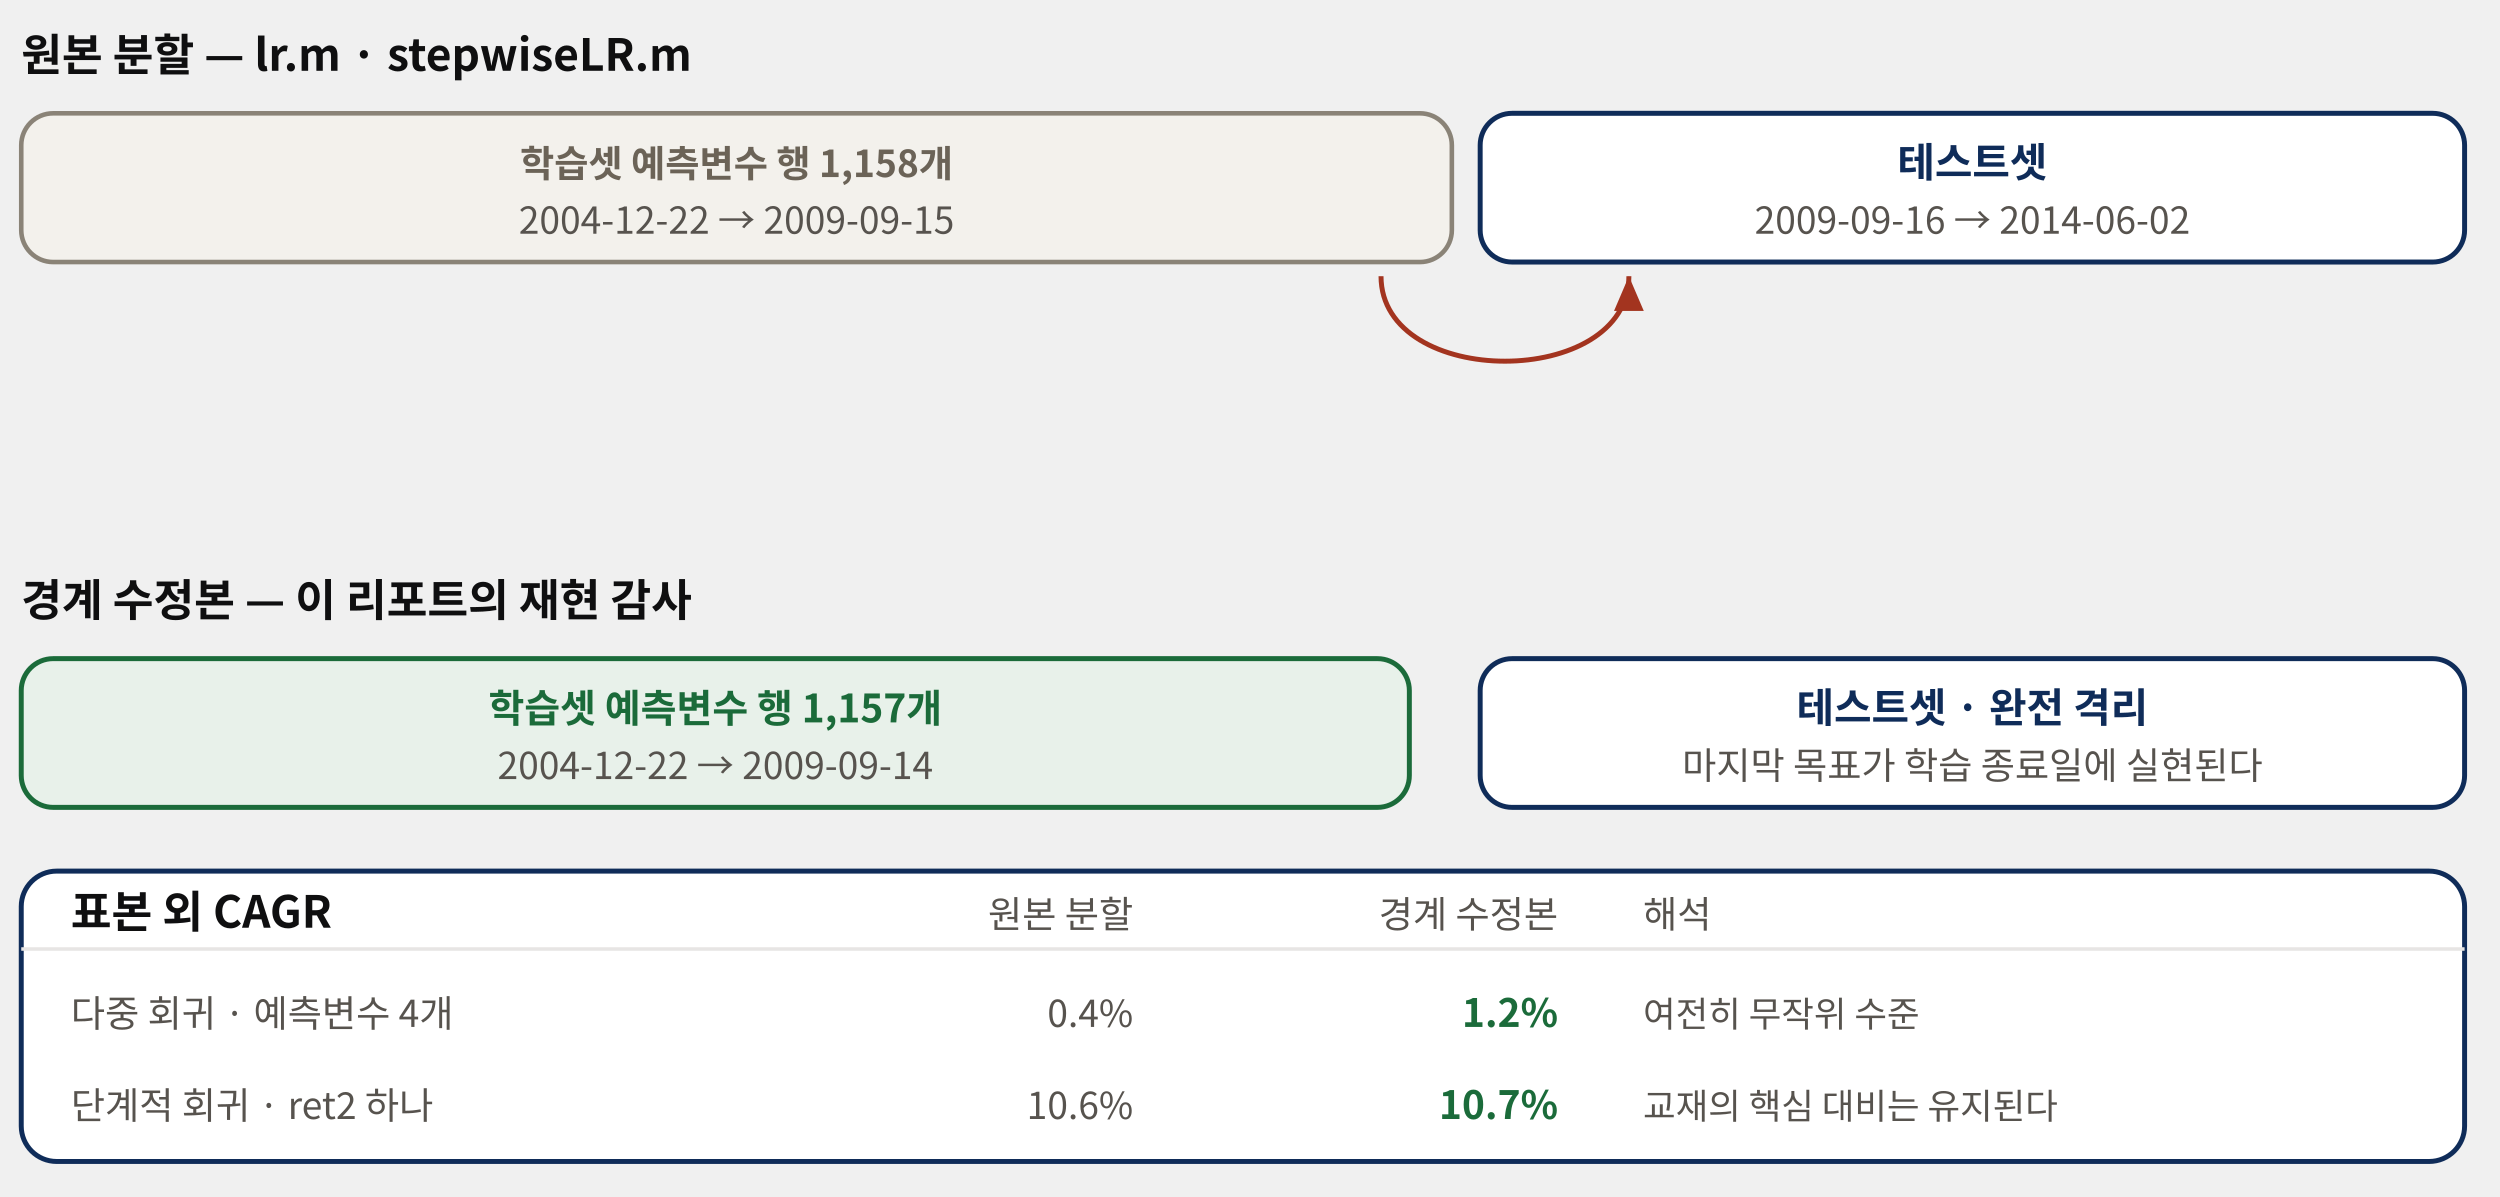
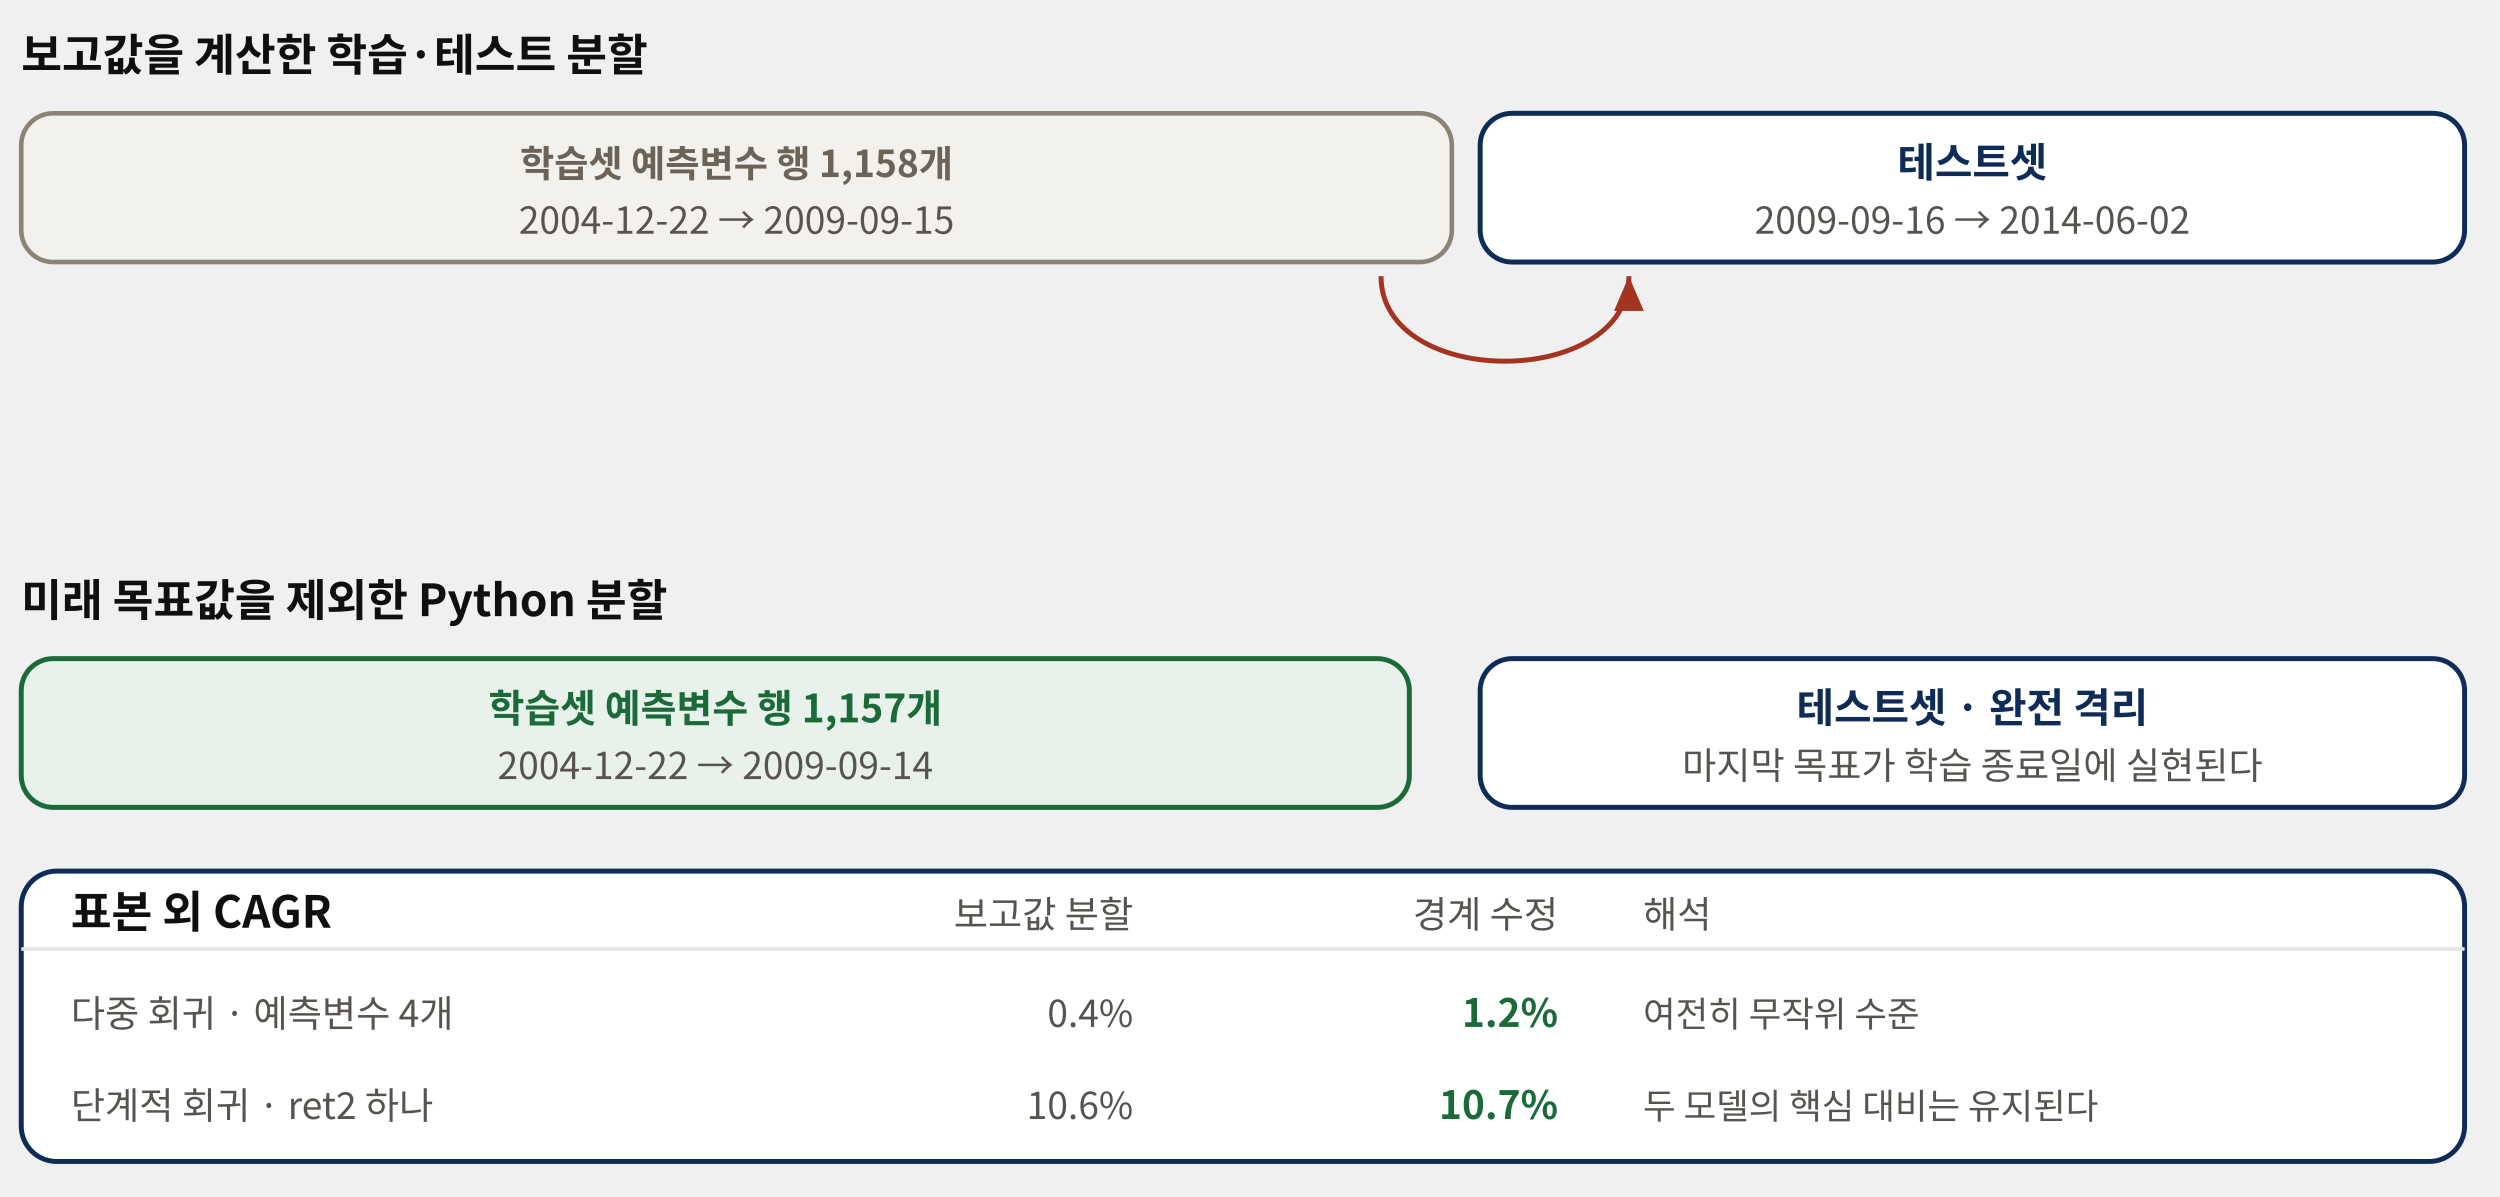
<svg xmlns="http://www.w3.org/2000/svg" viewBox="10 6 706 338" font-family="Noto Sans CJK KR,Apple SD Gothic Neo,Malgun Gothic,Noto Sans KR,NanumGothic,Inter,system-ui,sans-serif" role="img">
  <defs>
    <marker id="ah" markerWidth="9" markerHeight="9" refX="7" refY="3" orient="auto">
      <path d="M0,0 L7,3 L0,6 Z" fill="#0F2C59" />
    </marker>
    <marker id="ahr" markerWidth="9" markerHeight="9" refX="7" refY="3" orient="auto">
      <path d="M0,0 L7,3 L0,6 Z" fill="#A3341F" />
    </marker>
    <marker id="ahg" markerWidth="9" markerHeight="9" refX="7" refY="3" orient="auto">
      <path d="M0,0 L7,3 L0,6 Z" fill="#1B6B3A" />
    </marker>
    <style>
      .t{fill:#0F0F10;font-size:13px;font-weight:700;text-anchor:middle}
      .tl{fill:#0F0F10;font-size:12.5px;font-weight:700;text-anchor:start}
      .s{fill:#57534E;font-size:10.5px;text-anchor:middle}
      .sl{fill:#57534E;font-size:10.5px;text-anchor:start}
      .sr{fill:#57534E;font-size:10.5px;text-anchor:end}
      .lab{fill:#0F2C59;font-size:11.5px;font-weight:700;text-anchor:middle}
      .labl{fill:#0F2C59;font-size:11.5px;font-weight:700;text-anchor:start}
      .box{fill:#fff;stroke:#0F2C59;stroke-width:1.4}
      .key{fill:#0F2C59;stroke:#0F2C59}
      .tk{fill:#fff;font-size:13px;font-weight:700;text-anchor:middle}
      .sk{fill:#C7D2E6;font-size:10.5px;text-anchor:middle}
      .good{fill:#E8F1EA;stroke:#1B6B3A;stroke-width:1.4}
      .goodt{fill:#1B6B3A;font-size:11px;font-weight:700;text-anchor:middle}
      .warn{fill:#FBEFEA;stroke:#A3341F;stroke-width:1.4}
      .warnt{fill:#A3341F;font-size:11px;font-weight:700;text-anchor:middle}
      .muted{fill:#F3F1EC;stroke:#8A8377;stroke-width:1.3}
      .mutedt{fill:#6B6357;font-size:10.5px;font-weight:700;text-anchor:middle}
      .a{stroke:#0F2C59;stroke-width:1.4;fill:none;marker-end:url(#ah)}
      .ar{stroke:#A3341F;stroke-width:1.4;fill:none;marker-end:url(#ahr)}
      .ag{stroke:#1B6B3A;stroke-width:1.4;fill:none;marker-end:url(#ahg)}
      .plain{stroke:#0F2C59;stroke-width:1.3;fill:none}
      .axis{stroke:#8A8377;stroke-width:1.1;fill:none}
      .grid{stroke:#E7E5E4;stroke-width:1;fill:none}
      .ln{stroke:#0F2C59;stroke-width:2.2;fill:none;stroke-linejoin:round;stroke-linecap:round}
      .lnr{stroke:#A3341F;stroke-width:2.2;fill:none;stroke-linejoin:round;stroke-linecap:round}
      .lng{stroke:#1B6B3A;stroke-width:2.2;fill:none;stroke-linejoin:round;stroke-linecap:round}
      .lnthin{stroke:#9AA9C4;stroke-width:1.1;fill:none;stroke-linejoin:round}
      .dash{stroke:#8A8377;stroke-width:1.2;fill:none;stroke-dasharray:5 4}
      .band{fill:#0F2C59;opacity:.07}
      .bandr{fill:#A3341F;opacity:.09}
      .edge{fill:none;stroke:#0F2C59;stroke-width:1.3}
      .halo{paint-order:stroke fill;stroke:#FAFAF9;stroke-width:3.5px;stroke-linejoin:round}
      .an-s{text-anchor:start}
      .an-m{text-anchor:middle}
      .an-e{text-anchor:end}
    </style>
  </defs>
-   <text class="tl" x="16" y="26">원본 분할 — lr.m · stepwiseLR.m</text>
+   <text class="tl" x="16" y="26">보고값을 계산한 학습·테스트 분할</text>
  <rect class="muted" x="16" y="38" width="404" height="42" rx="9" />
  <text class="mutedt an-m" x="218" y="56">학습셋 예측변수 행 1,158개</text>
  <text class="s an-m" x="218" y="72">2004-12-22 → 2009-09-15</text>
  <rect class="box" x="428" y="38" width="278" height="42" rx="9" />
  <text class="lab an-m" x="567" y="56">테스트셋</text>
  <text class="s an-m" x="567" y="72">2009-09-16 → 2014-06-02</text>
  <path class="ar" d="M400,84 C400,116 470,116 470,84" />
-   <text class="tl" x="16" y="180">경계 수정본 — 이 리포트의 재현 감사</text>
+   <text class="tl" x="16" y="180">미래 목표값을 제외한 Python 분할</text>
  <rect class="good" x="16" y="192" width="392" height="42" rx="9" />
  <text class="goodt an-m" x="212" y="210">학습셋 예측변수 행 1,157개</text>
  <text class="s an-m" x="212" y="226">2004-12-22 → 2009-09-14</text>
  <rect class="box" x="428" y="192" width="278" height="42" rx="9" />
  <text class="lab an-m" x="567" y="210">테스트셋 · 완전 격리</text>
  <text class="s an-m" x="567" y="226">마지막 목표가 학습 종료일에 실현된다</text>
  <rect class="box" x="16" y="252" width="690" height="82" rx="10" />
  <path class="grid" d="M16,274 H706" />
  <text class="tl" x="30" y="268">표본 외 CAGR</text>
-   <text class="s an-e" x="330" y="268">원본 분할</text>
-   <text class="s an-e" x="450" y="268">경계 수정본</text>
+   <text class="s an-e" x="330" y="268">보고값 분할</text>
+   <text class="s an-e" x="450" y="268">경계 수정</text>
  <text class="sl" x="474" y="268">해석</text>
  <text class="sl" x="30" y="296">다중 회귀 · 예측변수 4개</text>
  <text class="s an-e" x="330" y="296">0.4%</text>
  <text class="goodt an-e" x="450" y="296">1.2%</text>
  <text class="sl" x="474" y="296" style="font-size:10px">여전히 무작위 수준</text>
  <text class="sl" x="30" y="322">단계적 회귀 · ret2 하나</text>
  <text class="s an-e" x="330" y="322">10.6%</text>
  <text class="goodt an-e" x="450" y="322">10.7%</text>
-   <text class="sl" x="474" y="322" style="font-size:10px">교재의 핵심 대비는 유지된다</text>
+   <text class="sl" x="474" y="322" style="font-size:10px">두 모델의 핵심 대비는 유지된다</text>
</svg>
